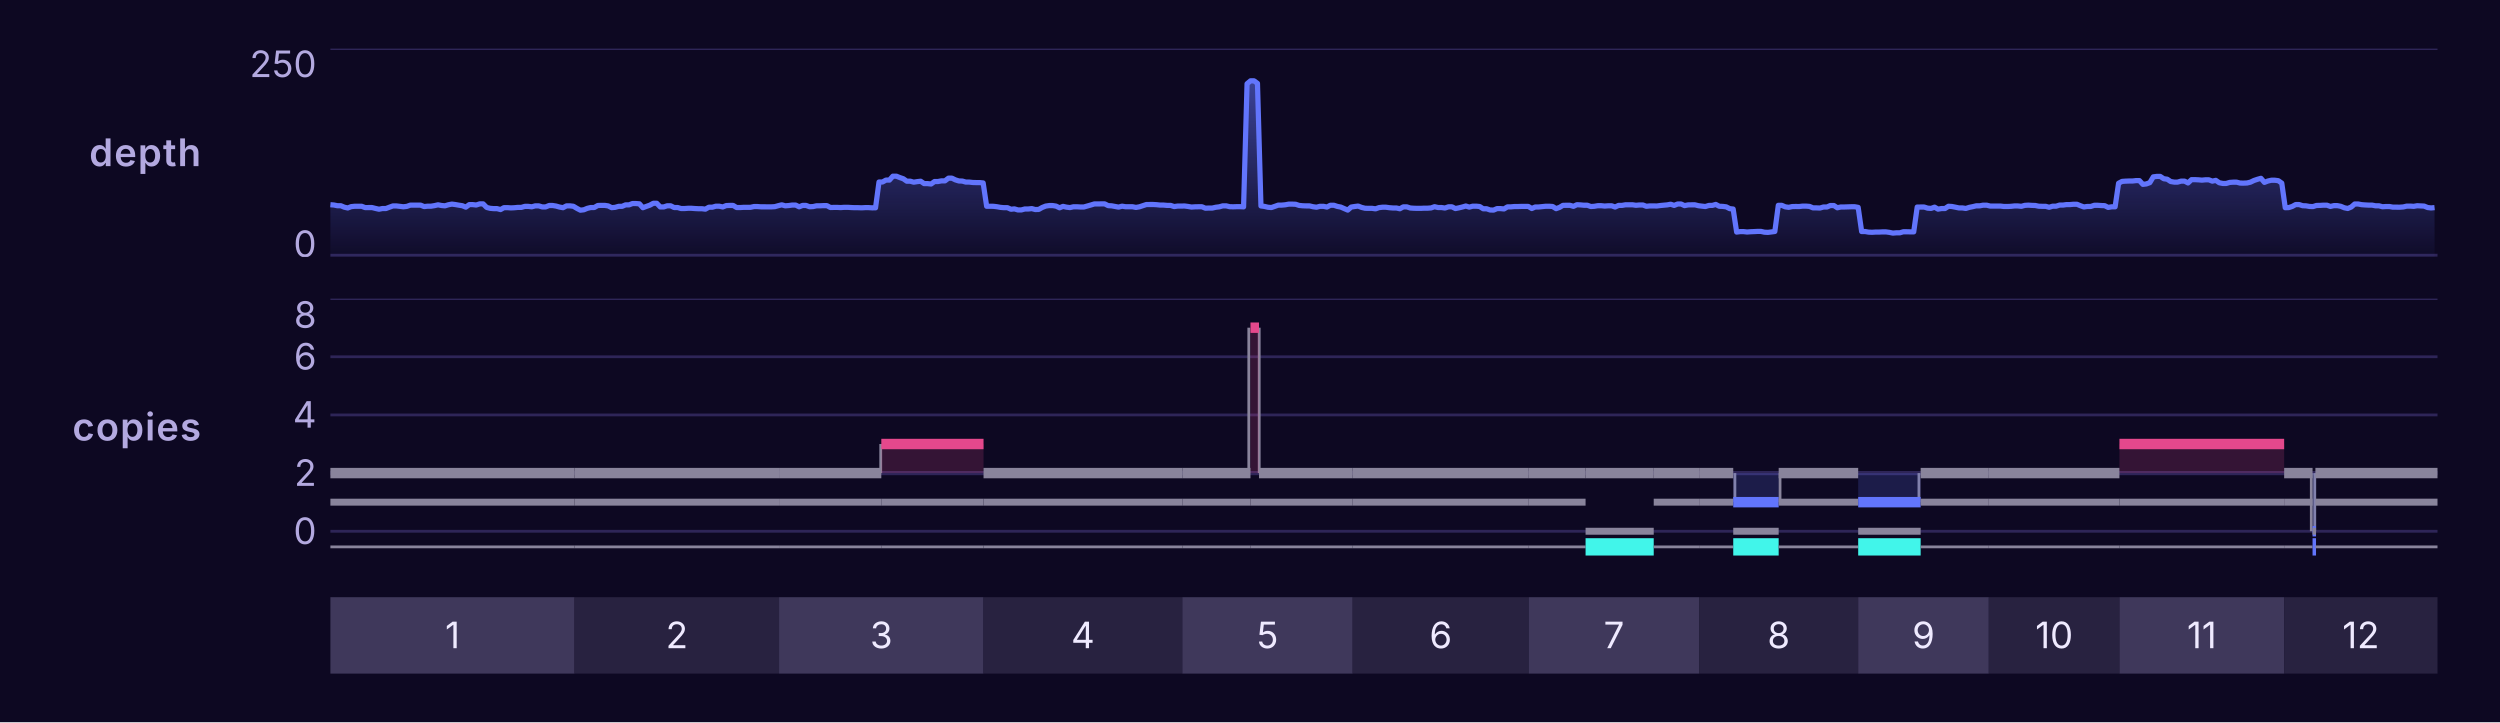
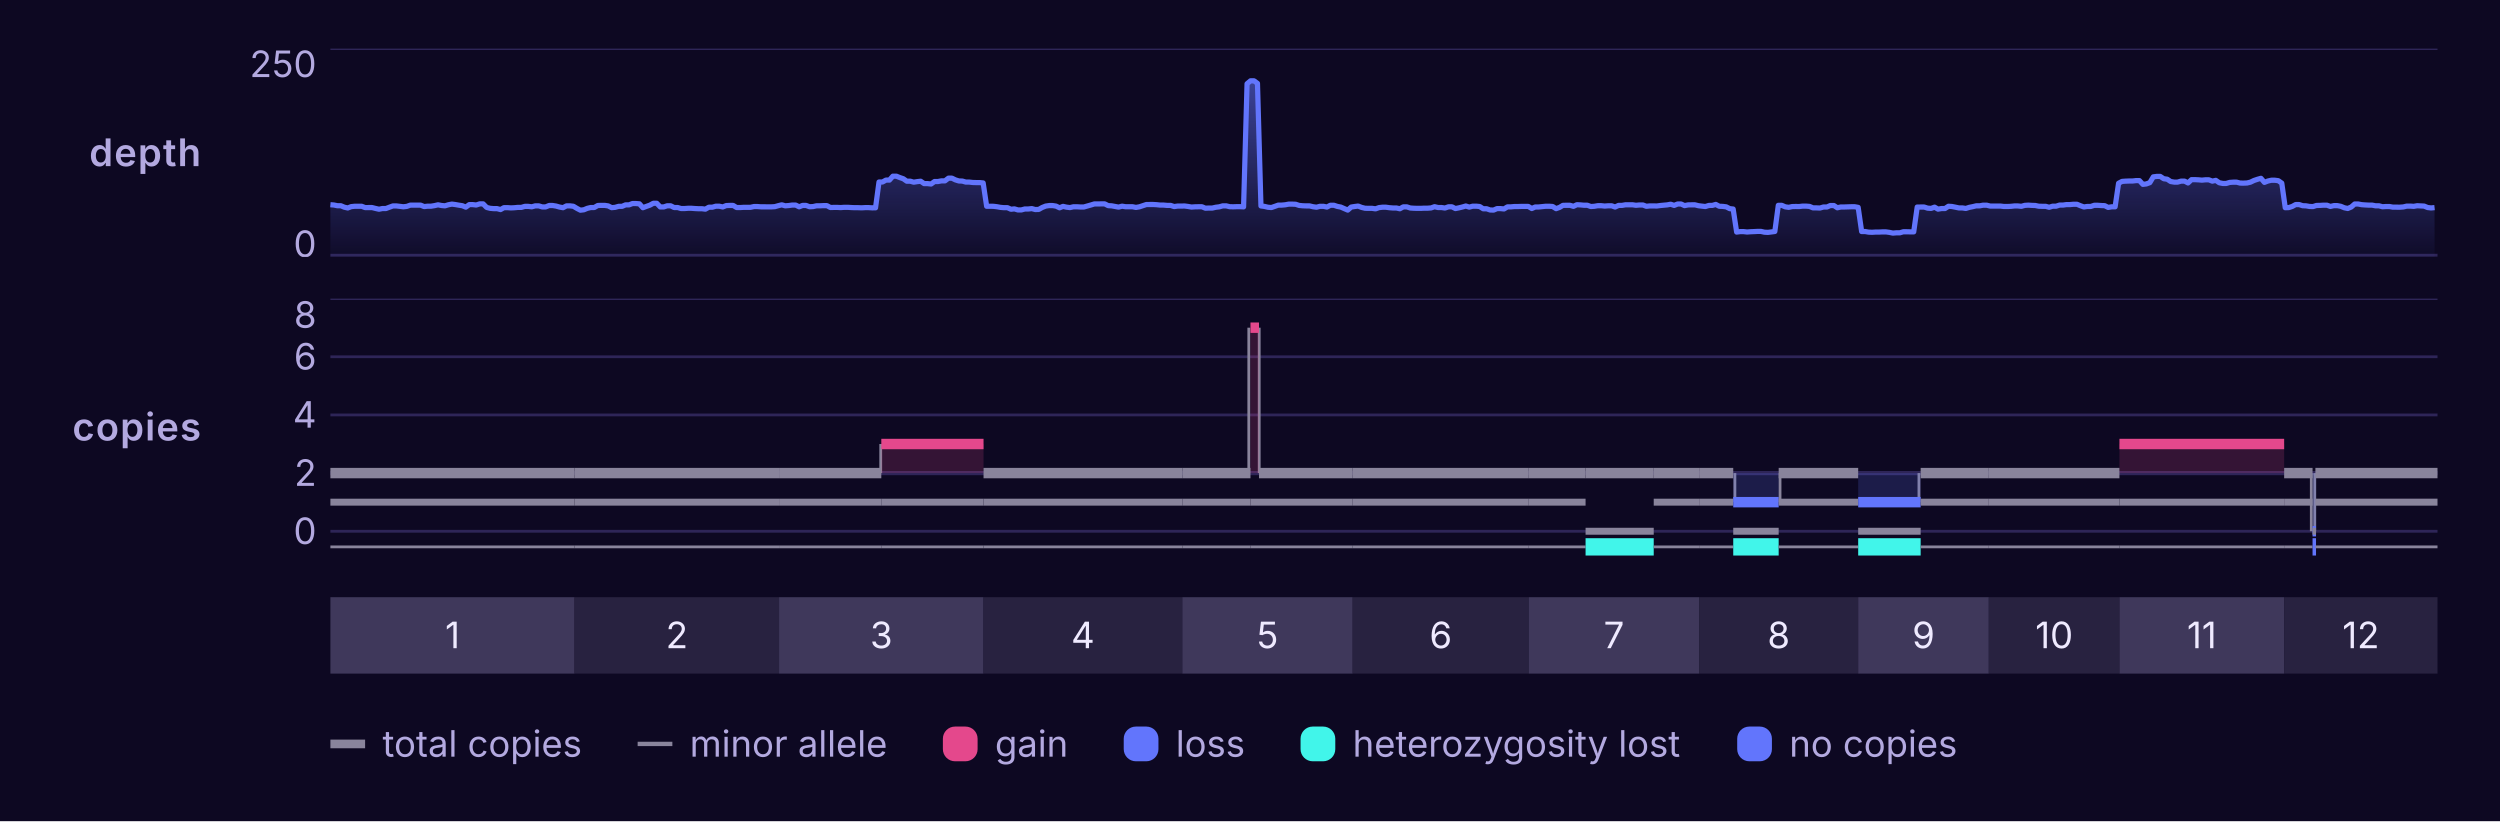
- <svg xmlns="http://www.w3.org/2000/svg" width="720" height="208" viewBox="0 0 720 208" font-family="Inter, Liberation Sans, Arial, Helvetica, sans-serif" role="img" aria-labelledby="karyon-title karyon-desc">
+ <svg xmlns="http://www.w3.org/2000/svg" width="720" height="236.5" viewBox="0 0 720 236.5" font-family="Inter, Liberation Sans, Arial, Helvetica, sans-serif" role="img" aria-labelledby="karyon-title karyon-desc">
  <defs>
    <clipPath id="karyon-clip-0">
      <rect x="67.895" y="14" width="634.105" height="60" />
    </clipPath>
    <linearGradient id="karyon-fade-1" x1="0" y1="0" x2="0" y2="1">
      <stop offset="0" stop-color="#6275fc" stop-opacity="0.54" />
      <stop offset="1" stop-color="#6275fc" stop-opacity="0.03" />
    </linearGradient>
    <clipPath id="karyon-clip-2">
      <rect x="80.369" y="86" width="621.631" height="74" />
    </clipPath>
    <clipPath id="karyon-clip-3">
      <rect x="95.152" y="172" width="606.848" height="22" />
    </clipPath>
+     <clipPath id="karyon-clip-4">
+       <rect x="95.152" y="206" width="606.848" height="16.5" />
+     </clipPath>
  </defs>
-   <rect x="0" y="0" width="720" height="208" fill="#0d0822" />
+   <rect x="0" y="0" width="720" height="236.5" fill="#0d0822" />
  <text x="57.895" y="47.85" fill="#b3a9e0" font-size="11" text-anchor="end" font-weight="600" letter-spacing="0.03em">depth</text>
  <g clip-path="url(#karyon-clip-0)">
    <line x1="95.152" y1="73.5" x2="702" y2="73.5" stroke="#2e2558" stroke-width="0.8" />
    <path d="M95.152 74 L95.152 58.959 L96.152 59.038 L97.152 59.247 L98.152 59.247 L99.152 59.67 L100.152 59.9 L101.152 59.509 L102.152 59.403 L103.152 59.401 L104.152 59.401 L105.152 59.785 L106.152 59.78 L107.152 59.78 L108.152 60.032 L109.152 60.258 L110.152 60.056 L111.152 60.056 L112.152 59.677 L113.152 59.31 L114.152 59.31 L115.152 59.427 L116.152 59.554 L117.152 59.444 L118.152 59.086 L119.152 59.086 L120.152 59.086 L121.152 59.086 L122.152 59.497 L123.152 59.382 L124.152 59.382 L125.152 59.218 L126.152 58.986 L127.152 59.185 L128.152 59.276 L129.152 58.971 L130.152 58.782 L131.152 58.914 L132.152 59.091 L133.152 59.247 L134.152 59.655 L135.152 58.93 L136.152 58.93 L137.152 59.046 L138.152 58.719 L139.152 58.719 L140.152 59.739 L141.152 59.994 L142.152 60.085 L143.152 60.085 L144.152 60.354 L145.152 59.802 L146.152 59.802 L147.152 59.878 L148.152 59.828 L149.152 59.73 L150.152 59.73 L151.152 59.434 L152.152 59.434 L153.152 59.562 L154.152 59.288 L155.152 59.288 L156.152 59.59 L157.152 59.59 L158.152 59.185 L159.152 59.185 L160.152 59.348 L161.152 59.631 L162.152 59.818 L163.152 59.288 L164.152 59.288 L165.152 59.41 L166.152 60.015 L167.152 60.536 L168.152 60.414 L169.152 60.001 L170.152 59.763 L171.152 59.763 L172.152 59.185 L173.152 59.149 L174.152 59.149 L175.152 59.298 L176.152 59.806 L177.152 59.715 L178.152 59.43 L179.152 59.43 L180.152 59.005 L181.152 59.005 L182.152 58.621 L183.152 58.621 L184.152 58.7 L185.152 59.823 L186.152 59.444 L187.152 59.091 L188.152 58.546 L189.152 58.546 L190.152 59.602 L191.152 59.6 L192.152 59.266 L193.152 59.266 L194.152 59.768 L195.152 59.768 L196.152 60.058 L197.152 60.058 L198.152 59.986 L199.152 59.986 L200.152 60.063 L201.152 60.114 L202.152 60.114 L203.152 60.238 L204.152 59.677 L205.152 59.677 L206.152 59.386 L207.152 59.386 L208.152 59.607 L209.152 59.206 L210.152 59.166 L211.152 59.166 L212.152 59.775 L213.152 59.775 L214.152 59.715 L215.152 59.715 L216.152 59.706 L217.152 59.485 L218.152 59.485 L219.152 59.566 L220.152 59.566 L221.152 59.576 L222.152 59.576 L223.152 59.518 L224.152 59.235 L225.152 58.988 L226.152 59.278 L227.152 59.197 L228.152 59.058 L229.152 59.058 L230.152 59.562 L231.152 59.166 L232.152 59.166 L233.152 59.542 L234.152 59.494 L235.152 59.271 L236.152 59.271 L237.152 59.221 L238.152 59.221 L239.152 59.766 L240.152 59.734 L241.152 59.734 L242.152 59.782 L243.152 59.706 L244.152 59.706 L245.152 59.773 L246.152 59.814 L247.152 59.814 L248.152 59.852 L249.152 59.794 L250.152 59.794 L251.152 59.857 L252.152 59.85 L253.152 52.424 L254.152 52.424 L255.152 51.867 L256.152 51.867 L257.152 50.739 L258.152 50.739 L259.152 51.14 L260.152 51.483 L261.152 52.184 L262.152 52.184 L263.152 52.47 L264.152 52.311 L265.152 52.194 L266.152 52.882 L267.152 52.882 L268.152 52.993 L269.152 52.275 L270.152 52.275 L271.152 52.083 L272.152 52.083 L273.152 51.313 L274.152 51.313 L275.152 51.802 L276.152 52.114 L277.152 52.148 L278.152 52.441 L279.152 52.441 L280.152 52.556 L281.152 52.585 L282.152 52.585 L283.152 52.69 L284.152 59.401 L285.152 59.401 L286.152 59.418 L287.152 59.542 L288.152 59.727 L289.152 59.814 L290.152 59.814 L291.152 60.265 L292.152 60.157 L293.152 60.459 L294.152 60.459 L295.152 60.188 L296.152 60.188 L297.152 60.08 L298.152 60.346 L299.152 60.318 L300.152 59.754 L301.152 59.353 L302.152 59.204 L303.152 59.204 L304.152 59.362 L305.152 59.85 L306.152 59.439 L307.152 59.662 L308.152 59.787 L309.152 59.554 L310.152 59.554 L311.152 59.614 L312.152 59.614 L313.152 59.329 L314.152 59.046 L315.152 58.741 L316.152 58.741 L317.152 58.717 L318.152 58.717 L319.152 59.223 L320.152 59.281 L321.152 59.463 L322.152 59.653 L323.152 59.377 L324.152 59.538 L325.152 59.538 L326.152 59.542 L327.152 59.739 L328.152 59.564 L329.152 59.233 L330.152 58.906 L331.152 58.897 L332.152 58.897 L333.152 58.957 L334.152 59.067 L335.152 59.067 L336.152 59.158 L337.152 59.158 L338.152 59.494 L339.152 59.35 L340.152 59.35 L341.152 59.326 L342.152 59.458 L343.152 59.634 L344.152 59.564 L345.152 59.545 L346.152 59.545 L347.152 59.962 L348.152 59.919 L349.152 59.919 L350.152 59.689 L351.152 59.569 L352.152 59.286 L353.152 59.286 L354.152 59.528 L355.152 59.557 L356.152 59.523 L357.152 59.523 L358.152 59.574 L359.152 24.121 L360.152 23.278 L361.152 23.278 L362.152 24.01 L363.152 59.31 L364.152 59.444 L365.152 59.682 L366.152 59.773 L367.152 59.43 L368.152 59.072 L369.152 59.072 L370.152 58.983 L371.152 58.791 L372.152 58.791 L373.152 58.83 L374.152 59.163 L375.152 59.262 L376.152 59.3 L377.152 59.3 L378.152 59.538 L379.152 59.677 L380.152 59.418 L381.152 59.418 L382.152 59.629 L383.152 59.113 L384.152 59.113 L385.152 59.444 L386.152 59.638 L387.152 60.078 L388.152 60.507 L389.152 59.634 L390.152 59.473 L391.152 59.346 L392.152 59.737 L393.152 59.982 L394.152 60.003 L395.152 60.003 L396.152 60.147 L397.152 59.794 L398.152 59.679 L399.152 59.679 L400.152 59.821 L401.152 59.9 L402.152 59.9 L403.152 60.123 L404.152 59.574 L405.152 59.574 L406.152 59.905 L407.152 59.974 L408.152 60.006 L409.152 60.006 L410.152 59.958 L411.152 59.958 L412.152 59.883 L413.152 59.528 L414.152 59.768 L415.152 59.768 L416.152 59.917 L417.152 59.562 L418.152 59.562 L419.152 60.063 L420.152 59.864 L421.152 59.619 L422.152 59.329 L423.152 59.65 L424.152 59.379 L425.152 59.379 L426.152 59.48 L427.152 60.123 L428.152 60.123 L429.152 60.474 L430.152 60.505 L431.152 60.08 L432.152 60.08 L433.152 60.178 L434.152 59.574 L435.152 59.574 L436.152 59.48 L437.152 59.48 L438.152 59.446 L439.152 59.446 L440.152 59.451 L441.152 60.054 L442.152 59.612 L443.152 59.612 L444.152 59.506 L445.152 59.401 L446.152 59.401 L447.152 59.466 L448.152 60.092 L449.152 59.73 L450.152 59.13 L451.152 59.127 L452.152 59.127 L453.152 59.427 L454.152 58.954 L455.152 59.012 L456.152 59.108 L457.152 59.108 L458.152 59.478 L459.152 59.415 L460.152 59.242 L461.152 59.242 L462.152 59.348 L463.152 59.269 L464.152 59.269 L465.152 59.624 L466.152 59.154 L467.152 59.154 L468.152 58.978 L469.152 58.976 L470.152 58.976 L471.152 59.127 L472.152 59.036 L473.152 59.036 L474.152 59.413 L475.152 59.302 L476.152 59.302 L477.152 59.329 L478.152 59.192 L479.152 59.096 L480.152 59.007 L481.152 58.818 L482.152 59.158 L483.152 58.758 L484.152 58.758 L485.152 59.218 L486.152 59.014 L487.152 58.993 L488.152 58.993 L489.152 59.245 L490.152 59.37 L491.152 59.48 L492.152 59.168 L493.152 59.156 L494.152 58.875 L495.152 59.406 L496.152 59.442 L497.152 59.571 L498.152 60.09 L499.152 60.202 L500.152 66.834 L501.152 66.704 L502.152 66.704 L503.152 66.817 L504.152 66.74 L505.152 66.699 L506.152 66.646 L507.152 66.646 L508.152 66.872 L509.152 66.925 L510.152 66.8 L511.152 66.668 L512.152 59.139 L513.152 59.139 L514.152 59.569 L515.152 59.715 L516.152 59.494 L517.152 59.468 L518.152 59.485 L519.152 59.365 L520.152 59.365 L521.152 59.446 L522.152 59.871 L523.152 59.871 L524.152 59.914 L525.152 59.619 L526.152 59.619 L527.152 59.187 L528.152 59.187 L529.152 59.842 L530.152 59.614 L531.152 59.614 L532.152 59.578 L533.152 59.545 L534.152 59.545 L535.152 59.725 L536.152 66.678 L537.152 66.678 L538.152 66.855 L539.152 66.898 L540.152 66.836 L541.152 66.836 L542.152 66.786 L543.152 66.786 L544.152 66.925 L545.152 67.136 L546.152 67.047 L547.152 67.047 L548.152 66.75 L549.152 66.75 L550.152 66.774 L551.152 66.774 L552.152 59.634 L553.152 59.626 L554.152 59.626 L555.152 59.948 L556.152 60.022 L557.152 59.66 L558.152 60.234 L559.152 60.061 L560.152 60.061 L561.152 59.406 L562.152 59.466 L563.152 59.667 L564.152 59.881 L565.152 59.881 L566.152 60.037 L567.152 59.718 L568.152 59.518 L569.152 59.278 L570.152 59.278 L571.152 59.091 L572.152 59.091 L573.152 59.341 L574.152 59.346 L575.152 59.35 L576.152 59.35 L577.152 59.47 L578.152 59.47 L579.152 59.422 L580.152 59.314 L581.152 59.314 L582.152 59.42 L583.152 59.144 L584.152 59.084 L585.152 59.149 L586.152 59.182 L587.152 59.391 L588.152 59.42 L589.152 59.42 L590.152 59.698 L591.152 59.386 L592.152 59.386 L593.152 59.062 L594.152 59.062 L595.152 58.921 L596.152 58.921 L597.152 58.825 L598.152 58.825 L599.152 59.24 L600.152 59.607 L601.152 59.458 L602.152 59.458 L603.152 59.125 L604.152 59.125 L605.152 59.199 L606.152 59.23 L607.152 59.737 L608.152 59.562 L609.152 59.562 L610.152 52.774 L611.152 52.246 L612.152 52.172 L613.152 52.134 L614.152 52.134 L615.152 52.016 L616.152 52.016 L617.152 53.096 L618.152 52.971 L619.152 52.599 L620.152 50.934 L621.152 50.809 L622.152 50.809 L623.152 51.474 L624.152 51.608 L625.152 52.278 L626.152 52.446 L627.152 52.446 L628.152 52.165 L629.152 52.165 L630.152 52.69 L631.152 51.742 L632.152 51.742 L633.152 51.79 L634.152 51.882 L635.152 51.786 L636.152 51.786 L637.152 52.17 L638.152 51.944 L639.152 52.633 L640.152 52.832 L641.152 52.832 L642.152 52.537 L643.152 52.465 L644.152 52.465 L645.152 52.726 L646.152 52.741 L647.152 52.7 L648.152 52.455 L649.152 51.973 L650.152 51.637 L651.152 51.356 L652.152 52.522 L653.152 52.134 L654.152 51.908 L655.152 51.908 L656.152 52.038 L657.152 52.743 L658.152 59.818 L659.152 59.787 L660.152 59.461 L661.152 58.914 L662.152 58.914 L663.152 59.245 L664.152 59.283 L665.152 59.458 L666.152 59.492 L667.152 59.17 L668.152 59.158 L669.152 59.091 L670.152 59.091 L671.152 59.456 L672.152 59.223 L673.152 59.223 L674.152 59.418 L675.152 59.835 L676.152 60.042 L677.152 59.626 L678.152 58.753 L679.152 58.753 L680.152 58.947 L681.152 59.022 L682.152 59.074 L683.152 59.074 L684.152 59.271 L685.152 59.271 L686.152 59.545 L687.152 59.478 L688.152 59.478 L689.152 59.662 L690.152 59.662 L691.152 59.67 L692.152 59.598 L693.152 59.36 L694.152 59.36 L695.152 59.427 L696.152 59.254 L697.152 59.305 L698.152 59.353 L699.152 59.768 L700.152 59.886 L701.152 59.787 L701.152 74Z" fill="url(#karyon-fade-1)" />
    <polyline points="95.152,58.959 96.152,59.038 97.152,59.247 98.152,59.247 99.152,59.67 100.152,59.9 101.152,59.509 102.152,59.403 103.152,59.401 104.152,59.401 105.152,59.785 106.152,59.78 107.152,59.78 108.152,60.032 109.152,60.258 110.152,60.056 111.152,60.056 112.152,59.677 113.152,59.31 114.152,59.31 115.152,59.427 116.152,59.554 117.152,59.444 118.152,59.086 119.152,59.086 120.152,59.086 121.152,59.086 122.152,59.497 123.152,59.382 124.152,59.382 125.152,59.218 126.152,58.986 127.152,59.185 128.152,59.276 129.152,58.971 130.152,58.782 131.152,58.914 132.152,59.091 133.152,59.247 134.152,59.655 135.152,58.93 136.152,58.93 137.152,59.046 138.152,58.719 139.152,58.719 140.152,59.739 141.152,59.994 142.152,60.085 143.152,60.085 144.152,60.354 145.152,59.802 146.152,59.802 147.152,59.878 148.152,59.828 149.152,59.73 150.152,59.73 151.152,59.434 152.152,59.434 153.152,59.562 154.152,59.288 155.152,59.288 156.152,59.59 157.152,59.59 158.152,59.185 159.152,59.185 160.152,59.348 161.152,59.631 162.152,59.818 163.152,59.288 164.152,59.288 165.152,59.41 166.152,60.015 167.152,60.536 168.152,60.414 169.152,60.001 170.152,59.763 171.152,59.763 172.152,59.185 173.152,59.149 174.152,59.149 175.152,59.298 176.152,59.806 177.152,59.715 178.152,59.43 179.152,59.43 180.152,59.005 181.152,59.005 182.152,58.621 183.152,58.621 184.152,58.7 185.152,59.823 186.152,59.444 187.152,59.091 188.152,58.546 189.152,58.546 190.152,59.602 191.152,59.6 192.152,59.266 193.152,59.266 194.152,59.768 195.152,59.768 196.152,60.058 197.152,60.058 198.152,59.986 199.152,59.986 200.152,60.063 201.152,60.114 202.152,60.114 203.152,60.238 204.152,59.677 205.152,59.677 206.152,59.386 207.152,59.386 208.152,59.607 209.152,59.206 210.152,59.166 211.152,59.166 212.152,59.775 213.152,59.775 214.152,59.715 215.152,59.715 216.152,59.706 217.152,59.485 218.152,59.485 219.152,59.566 220.152,59.566 221.152,59.576 222.152,59.576 223.152,59.518 224.152,59.235 225.152,58.988 226.152,59.278 227.152,59.197 228.152,59.058 229.152,59.058 230.152,59.562 231.152,59.166 232.152,59.166 233.152,59.542 234.152,59.494 235.152,59.271 236.152,59.271 237.152,59.221 238.152,59.221 239.152,59.766 240.152,59.734 241.152,59.734 242.152,59.782 243.152,59.706 244.152,59.706 245.152,59.773 246.152,59.814 247.152,59.814 248.152,59.852 249.152,59.794 250.152,59.794 251.152,59.857 252.152,59.85 253.152,52.424 254.152,52.424 255.152,51.867 256.152,51.867 257.152,50.739 258.152,50.739 259.152,51.14 260.152,51.483 261.152,52.184 262.152,52.184 263.152,52.47 264.152,52.311 265.152,52.194 266.152,52.882 267.152,52.882 268.152,52.993 269.152,52.275 270.152,52.275 271.152,52.083 272.152,52.083 273.152,51.313 274.152,51.313 275.152,51.802 276.152,52.114 277.152,52.148 278.152,52.441 279.152,52.441 280.152,52.556 281.152,52.585 282.152,52.585 283.152,52.69 284.152,59.401 285.152,59.401 286.152,59.418 287.152,59.542 288.152,59.727 289.152,59.814 290.152,59.814 291.152,60.265 292.152,60.157 293.152,60.459 294.152,60.459 295.152,60.188 296.152,60.188 297.152,60.08 298.152,60.346 299.152,60.318 300.152,59.754 301.152,59.353 302.152,59.204 303.152,59.204 304.152,59.362 305.152,59.85 306.152,59.439 307.152,59.662 308.152,59.787 309.152,59.554 310.152,59.554 311.152,59.614 312.152,59.614 313.152,59.329 314.152,59.046 315.152,58.741 316.152,58.741 317.152,58.717 318.152,58.717 319.152,59.223 320.152,59.281 321.152,59.463 322.152,59.653 323.152,59.377 324.152,59.538 325.152,59.538 326.152,59.542 327.152,59.739 328.152,59.564 329.152,59.233 330.152,58.906 331.152,58.897 332.152,58.897 333.152,58.957 334.152,59.067 335.152,59.067 336.152,59.158 337.152,59.158 338.152,59.494 339.152,59.35 340.152,59.35 341.152,59.326 342.152,59.458 343.152,59.634 344.152,59.564 345.152,59.545 346.152,59.545 347.152,59.962 348.152,59.919 349.152,59.919 350.152,59.689 351.152,59.569 352.152,59.286 353.152,59.286 354.152,59.528 355.152,59.557 356.152,59.523 357.152,59.523 358.152,59.574 359.152,24.121 360.152,23.278 361.152,23.278 362.152,24.01 363.152,59.31 364.152,59.444 365.152,59.682 366.152,59.773 367.152,59.43 368.152,59.072 369.152,59.072 370.152,58.983 371.152,58.791 372.152,58.791 373.152,58.83 374.152,59.163 375.152,59.262 376.152,59.3 377.152,59.3 378.152,59.538 379.152,59.677 380.152,59.418 381.152,59.418 382.152,59.629 383.152,59.113 384.152,59.113 385.152,59.444 386.152,59.638 387.152,60.078 388.152,60.507 389.152,59.634 390.152,59.473 391.152,59.346 392.152,59.737 393.152,59.982 394.152,60.003 395.152,60.003 396.152,60.147 397.152,59.794 398.152,59.679 399.152,59.679 400.152,59.821 401.152,59.9 402.152,59.9 403.152,60.123 404.152,59.574 405.152,59.574 406.152,59.905 407.152,59.974 408.152,60.006 409.152,60.006 410.152,59.958 411.152,59.958 412.152,59.883 413.152,59.528 414.152,59.768 415.152,59.768 416.152,59.917 417.152,59.562 418.152,59.562 419.152,60.063 420.152,59.864 421.152,59.619 422.152,59.329 423.152,59.65 424.152,59.379 425.152,59.379 426.152,59.48 427.152,60.123 428.152,60.123 429.152,60.474 430.152,60.505 431.152,60.08 432.152,60.08 433.152,60.178 434.152,59.574 435.152,59.574 436.152,59.48 437.152,59.48 438.152,59.446 439.152,59.446 440.152,59.451 441.152,60.054 442.152,59.612 443.152,59.612 444.152,59.506 445.152,59.401 446.152,59.401 447.152,59.466 448.152,60.092 449.152,59.73 450.152,59.13 451.152,59.127 452.152,59.127 453.152,59.427 454.152,58.954 455.152,59.012 456.152,59.108 457.152,59.108 458.152,59.478 459.152,59.415 460.152,59.242 461.152,59.242 462.152,59.348 463.152,59.269 464.152,59.269 465.152,59.624 466.152,59.154 467.152,59.154 468.152,58.978 469.152,58.976 470.152,58.976 471.152,59.127 472.152,59.036 473.152,59.036 474.152,59.413 475.152,59.302 476.152,59.302 477.152,59.329 478.152,59.192 479.152,59.096 480.152,59.007 481.152,58.818 482.152,59.158 483.152,58.758 484.152,58.758 485.152,59.218 486.152,59.014 487.152,58.993 488.152,58.993 489.152,59.245 490.152,59.37 491.152,59.48 492.152,59.168 493.152,59.156 494.152,58.875 495.152,59.406 496.152,59.442 497.152,59.571 498.152,60.09 499.152,60.202 500.152,66.834 501.152,66.704 502.152,66.704 503.152,66.817 504.152,66.74 505.152,66.699 506.152,66.646 507.152,66.646 508.152,66.872 509.152,66.925 510.152,66.8 511.152,66.668 512.152,59.139 513.152,59.139 514.152,59.569 515.152,59.715 516.152,59.494 517.152,59.468 518.152,59.485 519.152,59.365 520.152,59.365 521.152,59.446 522.152,59.871 523.152,59.871 524.152,59.914 525.152,59.619 526.152,59.619 527.152,59.187 528.152,59.187 529.152,59.842 530.152,59.614 531.152,59.614 532.152,59.578 533.152,59.545 534.152,59.545 535.152,59.725 536.152,66.678 537.152,66.678 538.152,66.855 539.152,66.898 540.152,66.836 541.152,66.836 542.152,66.786 543.152,66.786 544.152,66.925 545.152,67.136 546.152,67.047 547.152,67.047 548.152,66.75 549.152,66.75 550.152,66.774 551.152,66.774 552.152,59.634 553.152,59.626 554.152,59.626 555.152,59.948 556.152,60.022 557.152,59.66 558.152,60.234 559.152,60.061 560.152,60.061 561.152,59.406 562.152,59.466 563.152,59.667 564.152,59.881 565.152,59.881 566.152,60.037 567.152,59.718 568.152,59.518 569.152,59.278 570.152,59.278 571.152,59.091 572.152,59.091 573.152,59.341 574.152,59.346 575.152,59.35 576.152,59.35 577.152,59.47 578.152,59.47 579.152,59.422 580.152,59.314 581.152,59.314 582.152,59.42 583.152,59.144 584.152,59.084 585.152,59.149 586.152,59.182 587.152,59.391 588.152,59.42 589.152,59.42 590.152,59.698 591.152,59.386 592.152,59.386 593.152,59.062 594.152,59.062 595.152,58.921 596.152,58.921 597.152,58.825 598.152,58.825 599.152,59.24 600.152,59.607 601.152,59.458 602.152,59.458 603.152,59.125 604.152,59.125 605.152,59.199 606.152,59.23 607.152,59.737 608.152,59.562 609.152,59.562 610.152,52.774 611.152,52.246 612.152,52.172 613.152,52.134 614.152,52.134 615.152,52.016 616.152,52.016 617.152,53.096 618.152,52.971 619.152,52.599 620.152,50.934 621.152,50.809 622.152,50.809 623.152,51.474 624.152,51.608 625.152,52.278 626.152,52.446 627.152,52.446 628.152,52.165 629.152,52.165 630.152,52.69 631.152,51.742 632.152,51.742 633.152,51.79 634.152,51.882 635.152,51.786 636.152,51.786 637.152,52.17 638.152,51.944 639.152,52.633 640.152,52.832 641.152,52.832 642.152,52.537 643.152,52.465 644.152,52.465 645.152,52.726 646.152,52.741 647.152,52.7 648.152,52.455 649.152,51.973 650.152,51.637 651.152,51.356 652.152,52.522 653.152,52.134 654.152,51.908 655.152,51.908 656.152,52.038 657.152,52.743 658.152,59.818 659.152,59.787 660.152,59.461 661.152,58.914 662.152,58.914 663.152,59.245 664.152,59.283 665.152,59.458 666.152,59.492 667.152,59.17 668.152,59.158 669.152,59.091 670.152,59.091 671.152,59.456 672.152,59.223 673.152,59.223 674.152,59.418 675.152,59.835 676.152,60.042 677.152,59.626 678.152,58.753 679.152,58.753 680.152,58.947 681.152,59.022 682.152,59.074 683.152,59.074 684.152,59.271 685.152,59.271 686.152,59.545 687.152,59.478 688.152,59.478 689.152,59.662 690.152,59.662 691.152,59.67 692.152,59.598 693.152,59.36 694.152,59.36 695.152,59.427 696.152,59.254 697.152,59.305 698.152,59.353 699.152,59.768 700.152,59.886 701.152,59.787" fill="none" stroke="#6275fc" stroke-width="1.5" stroke-linejoin="round" />
    <line x1="95.152" y1="14" x2="702" y2="14" stroke="#2e2558" stroke-width="0.8" />
    <text x="91.152" y="74" fill="#b3a9e0" font-size="10.5" text-anchor="end">0</text>
    <text x="91.152" y="22.19" fill="#b3a9e0" font-size="10.5" text-anchor="end">250</text>
  </g>
  <text x="57.895" y="126.85" fill="#b3a9e0" font-size="11" text-anchor="end" font-weight="600" letter-spacing="0.03em">copies</text>
  <g clip-path="url(#karyon-clip-2)">
    <line x1="95.152" y1="153" x2="702" y2="153" stroke="#2e2558" stroke-width="0.8" />
    <line x1="95.152" y1="119.5" x2="702" y2="119.5" stroke="#2e2558" stroke-width="0.8" />
    <line x1="95.152" y1="102.75" x2="702" y2="102.75" stroke="#2e2558" stroke-width="0.8" />
    <line x1="95.152" y1="86" x2="702" y2="86" stroke="#2e2558" stroke-width="0.8" />
    <line x1="95.152" y1="136.25" x2="702" y2="136.25" stroke="#2e2558" stroke-width="1.2" />
    <text x="91.152" y="156.675" fill="#b3a9e0" font-size="10.5" text-anchor="end">0</text>
    <text x="91.152" y="139.925" fill="#b3a9e0" font-size="10.5" text-anchor="end">2</text>
    <text x="91.152" y="123.175" fill="#b3a9e0" font-size="10.5" text-anchor="end">4</text>
    <text x="91.152" y="106.425" fill="#b3a9e0" font-size="10.5" text-anchor="end">6</text>
    <text x="91.152" y="94.4" fill="#b3a9e0" font-size="10.5" text-anchor="end">8</text>
    <line x1="253.652" y1="136.25" x2="253.652" y2="127.875" stroke="#89849c" stroke-width="0.8" />
    <line x1="359.652" y1="136.25" x2="359.652" y2="94.375" stroke="#89849c" stroke-width="0.8" />
    <line x1="362.652" y1="136.25" x2="362.652" y2="94.375" stroke="#89849c" stroke-width="0.8" />
    <line x1="499.652" y1="144.625" x2="499.652" y2="136.25" stroke="#89849c" stroke-width="0.8" />
    <line x1="512.652" y1="144.625" x2="512.652" y2="136.25" stroke="#89849c" stroke-width="0.8" />
    <line x1="552.652" y1="144.625" x2="552.652" y2="136.25" stroke="#89849c" stroke-width="0.8" />
    <line x1="665.652" y1="153" x2="665.652" y2="136.25" stroke="#89849c" stroke-width="0.8" />
    <line x1="666.652" y1="153" x2="666.652" y2="136.25" stroke="#89849c" stroke-width="0.8" />
    <g>
      <rect x="95.152" y="134.75" width="70.335" height="3" fill="#89849c" />
      <rect x="95.152" y="143.625" width="70.335" height="2" fill="#89849c" />
    </g>
    <g>
      <rect x="165.487" y="134.75" width="58.886" height="3" fill="#89849c" />
      <rect x="165.487" y="143.625" width="58.886" height="2" fill="#89849c" />
    </g>
    <g>
      <rect x="224.373" y="134.75" width="29.443" height="3" fill="#89849c" />
      <rect x="224.373" y="143.625" width="29.443" height="2" fill="#89849c" />
    </g>
    <g>
      <rect x="253.816" y="127.875" width="29.443" height="8.375" fill="#e4488c" fill-opacity="0.18" />
      <rect x="253.816" y="126.375" width="29.443" height="3" fill="#e4488c" />
      <rect x="253.816" y="143.625" width="29.443" height="2" fill="#89849c" />
    </g>
    <g>
      <rect x="283.259" y="134.75" width="57.25" height="3" fill="#89849c" />
      <rect x="283.259" y="143.625" width="57.25" height="2" fill="#89849c" />
    </g>
    <g>
      <rect x="340.508" y="134.75" width="19.629" height="3" fill="#89849c" />
      <rect x="340.508" y="143.625" width="19.629" height="2" fill="#89849c" />
    </g>
    <g>
      <rect x="360.137" y="94.375" width="2.454" height="41.875" fill="#e4488c" fill-opacity="0.18" />
      <rect x="360.137" y="92.875" width="2.454" height="3" fill="#e4488c" />
      <rect x="360.137" y="143.625" width="2.454" height="2" fill="#89849c" />
    </g>
    <g>
      <rect x="362.59" y="134.75" width="26.989" height="3" fill="#89849c" />
      <rect x="362.59" y="143.625" width="26.989" height="2" fill="#89849c" />
    </g>
    <g>
      <rect x="389.58" y="134.75" width="50.707" height="3" fill="#89849c" />
      <rect x="389.58" y="143.625" width="50.707" height="2" fill="#89849c" />
    </g>
    <g>
      <rect x="440.287" y="134.75" width="16.357" height="3" fill="#89849c" />
      <rect x="440.287" y="143.625" width="16.357" height="2" fill="#89849c" />
    </g>
    <g>
      <rect x="456.644" y="134.75" width="19.629" height="3" fill="#89849c" />
      <rect x="456.644" y="152" width="19.629" height="2" fill="#89849c" />
    </g>
    <g>
      <rect x="476.272" y="134.75" width="13.086" height="3" fill="#89849c" />
      <rect x="476.272" y="143.625" width="13.086" height="2" fill="#89849c" />
    </g>
    <g>
      <rect x="489.358" y="134.75" width="9.814" height="3" fill="#89849c" />
      <rect x="489.358" y="143.625" width="9.814" height="2" fill="#89849c" />
    </g>
    <g>
      <rect x="499.172" y="136.25" width="13.086" height="8.375" fill="#6275fc" fill-opacity="0.18" />
      <rect x="499.172" y="143.125" width="13.086" height="3" fill="#6275fc" />
      <rect x="499.172" y="152" width="13.086" height="2" fill="#89849c" />
    </g>
    <g>
      <rect x="512.258" y="134.75" width="22.9" height="3" fill="#89849c" />
      <rect x="512.258" y="143.625" width="22.9" height="2" fill="#89849c" />
    </g>
    <g>
      <rect x="535.158" y="136.25" width="17.993" height="8.375" fill="#6275fc" fill-opacity="0.18" />
      <rect x="535.158" y="143.125" width="17.993" height="3" fill="#6275fc" />
      <rect x="535.158" y="152" width="17.993" height="2" fill="#89849c" />
    </g>
    <g>
      <rect x="553.15" y="134.75" width="19.629" height="3" fill="#89849c" />
      <rect x="553.15" y="143.625" width="19.629" height="2" fill="#89849c" />
    </g>
    <g>
      <rect x="572.779" y="134.75" width="37.621" height="3" fill="#89849c" />
      <rect x="572.779" y="143.625" width="37.621" height="2" fill="#89849c" />
    </g>
    <g>
      <rect x="610.4" y="127.875" width="47.436" height="8.375" fill="#e4488c" fill-opacity="0.18" />
      <rect x="610.4" y="126.375" width="47.436" height="3" fill="#e4488c" />
      <rect x="610.4" y="143.625" width="47.436" height="2" fill="#89849c" />
    </g>
    <g>
      <rect x="657.836" y="134.75" width="8.179" height="3" fill="#89849c" />
      <rect x="657.836" y="143.625" width="8.179" height="2" fill="#89849c" />
    </g>
    <g>
      <rect x="666.014" y="136.25" width="1" height="16.75" fill="#6275fc" fill-opacity="0.18" />
      <rect x="666.014" y="151.5" width="1" height="3" fill="#6275fc" />
      <rect x="666.014" y="152" width="1" height="2" fill="#89849c" />
    </g>
    <g>
      <rect x="666.832" y="134.75" width="35.168" height="3" fill="#89849c" />
      <rect x="666.832" y="143.625" width="35.168" height="2" fill="#89849c" />
    </g>
    <line x1="95.152" y1="157.5" x2="165.487" y2="157.5" stroke="#89849c" stroke-width="0.8" />
    <line x1="165.487" y1="157.5" x2="224.373" y2="157.5" stroke="#89849c" stroke-width="0.8" />
    <line x1="224.373" y1="157.5" x2="253.816" y2="157.5" stroke="#89849c" stroke-width="0.8" />
    <line x1="253.816" y1="157.5" x2="283.259" y2="157.5" stroke="#89849c" stroke-width="0.8" />
    <line x1="283.259" y1="157.5" x2="340.508" y2="157.5" stroke="#89849c" stroke-width="0.8" />
    <line x1="340.508" y1="157.5" x2="360.137" y2="157.5" stroke="#89849c" stroke-width="0.8" />
    <line x1="360.137" y1="157.5" x2="362.59" y2="157.5" stroke="#89849c" stroke-width="0.8" />
    <line x1="362.59" y1="157.5" x2="389.58" y2="157.5" stroke="#89849c" stroke-width="0.8" />
    <line x1="389.58" y1="157.5" x2="440.287" y2="157.5" stroke="#89849c" stroke-width="0.8" />
    <line x1="440.287" y1="157.5" x2="456.644" y2="157.5" stroke="#89849c" stroke-width="0.8" />
    <rect x="456.644" y="155" width="19.629" height="5" fill="#41f5ea" />
    <line x1="476.272" y1="157.5" x2="489.358" y2="157.5" stroke="#89849c" stroke-width="0.8" />
    <line x1="489.358" y1="157.5" x2="499.172" y2="157.5" stroke="#89849c" stroke-width="0.8" />
    <rect x="499.172" y="155" width="13.086" height="5" fill="#41f5ea" />
    <line x1="512.258" y1="157.5" x2="535.158" y2="157.5" stroke="#89849c" stroke-width="0.8" />
    <rect x="535.158" y="155" width="17.993" height="5" fill="#41f5ea" />
    <line x1="553.15" y1="157.5" x2="572.779" y2="157.5" stroke="#89849c" stroke-width="0.8" />
    <line x1="572.779" y1="157.5" x2="610.4" y2="157.5" stroke="#89849c" stroke-width="0.8" />
    <line x1="610.4" y1="157.5" x2="657.836" y2="157.5" stroke="#89849c" stroke-width="0.8" />
    <line x1="657.836" y1="157.5" x2="666.014" y2="157.5" stroke="#89849c" stroke-width="0.8" />
    <rect x="666.014" y="155" width="1" height="5" fill="#6275fc" />
    <line x1="666.832" y1="157.5" x2="702" y2="157.5" stroke="#89849c" stroke-width="0.8" />
  </g>
  <g clip-path="url(#karyon-clip-3)">
    <g>
      <rect x="95.152" y="172" width="70.335" height="22" fill="#3f385b" />
      <text x="130.32" y="186.675" fill="#efeaff" font-size="10.5" text-anchor="middle">1</text>
    </g>
    <g>
      <rect x="165.487" y="172" width="58.886" height="22" fill="#282240" />
      <text x="194.93" y="186.675" fill="#efeaff" font-size="10.5" text-anchor="middle">2</text>
    </g>
    <g>
      <rect x="224.373" y="172" width="58.886" height="22" fill="#3f385b" />
      <text x="253.816" y="186.675" fill="#efeaff" font-size="10.5" text-anchor="middle">3</text>
    </g>
    <g>
      <rect x="283.259" y="172" width="57.25" height="22" fill="#282240" />
      <text x="311.883" y="186.675" fill="#efeaff" font-size="10.5" text-anchor="middle">4</text>
    </g>
    <g>
      <rect x="340.508" y="172" width="49.071" height="22" fill="#3f385b" />
      <text x="365.044" y="186.675" fill="#efeaff" font-size="10.5" text-anchor="middle">5</text>
    </g>
    <g>
      <rect x="389.58" y="172" width="50.707" height="22" fill="#282240" />
      <text x="414.933" y="186.675" fill="#efeaff" font-size="10.5" text-anchor="middle">6</text>
    </g>
    <g>
      <rect x="440.287" y="172" width="49.071" height="22" fill="#3f385b" />
      <text x="464.822" y="186.675" fill="#efeaff" font-size="10.5" text-anchor="middle">7</text>
    </g>
    <g>
      <rect x="489.358" y="172" width="45.8" height="22" fill="#282240" />
      <text x="512.258" y="186.675" fill="#efeaff" font-size="10.5" text-anchor="middle">8</text>
    </g>
    <g>
      <rect x="535.158" y="172" width="37.621" height="22" fill="#3f385b" />
      <text x="553.968" y="186.675" fill="#efeaff" font-size="10.5" text-anchor="middle">9</text>
    </g>
    <g>
      <rect x="572.779" y="172" width="37.621" height="22" fill="#282240" />
      <text x="591.59" y="186.675" fill="#efeaff" font-size="10.5" text-anchor="middle">10</text>
    </g>
    <g>
      <rect x="610.4" y="172" width="47.436" height="22" fill="#3f385b" />
      <text x="634.118" y="186.675" fill="#efeaff" font-size="10.5" text-anchor="middle">11</text>
    </g>
    <g>
      <rect x="657.836" y="172" width="44.164" height="22" fill="#282240" />
      <text x="679.918" y="186.675" fill="#efeaff" font-size="10.5" text-anchor="middle">12</text>
    </g>
  </g>
+   <g clip-path="url(#karyon-clip-4)">
+     <g>
+       <line x1="95.152" y1="214.25" x2="105.152" y2="214.25" stroke="#89849c" stroke-width="2.5" />
+       <text x="110.152" y="217.925" fill="#b3a9e0" font-size="10.5" text-anchor="start">total copies</text>
+     </g>
+     <g>
+       <line x1="183.64" y1="214.25" x2="193.64" y2="214.25" stroke="#89849c" stroke-width="1.25" />
+       <text x="198.64" y="217.925" fill="#b3a9e0" font-size="10.5" text-anchor="start">minor allele</text>
+     </g>
+     <g>
+       <rect x="271.549" y="209.25" width="10" height="10" rx="3.5" fill="#e4488c" />
+       <text x="286.549" y="217.925" fill="#b3a9e0" font-size="10.5" text-anchor="start">gain</text>
+     </g>
+     <g>
+       <rect x="323.633" y="209.25" width="10" height="10" rx="3.5" fill="#6275fc" />
+       <text x="338.633" y="217.925" fill="#b3a9e0" font-size="10.5" text-anchor="start">loss</text>
+     </g>
+     <g>
+       <rect x="374.562" y="209.25" width="10" height="10" rx="3.5" fill="#41f5ea" />
+       <text x="389.562" y="217.925" fill="#b3a9e0" font-size="10.5" text-anchor="start">heterozygosity lost</text>
+     </g>
+     <g>
+       <rect x="500.314" y="209.25" width="10" height="10" rx="3.5" fill="#6275fc" />
+       <text x="515.314" y="217.925" fill="#b3a9e0" font-size="10.5" text-anchor="start">no copies</text>
+     </g>
+   </g>
</svg>
